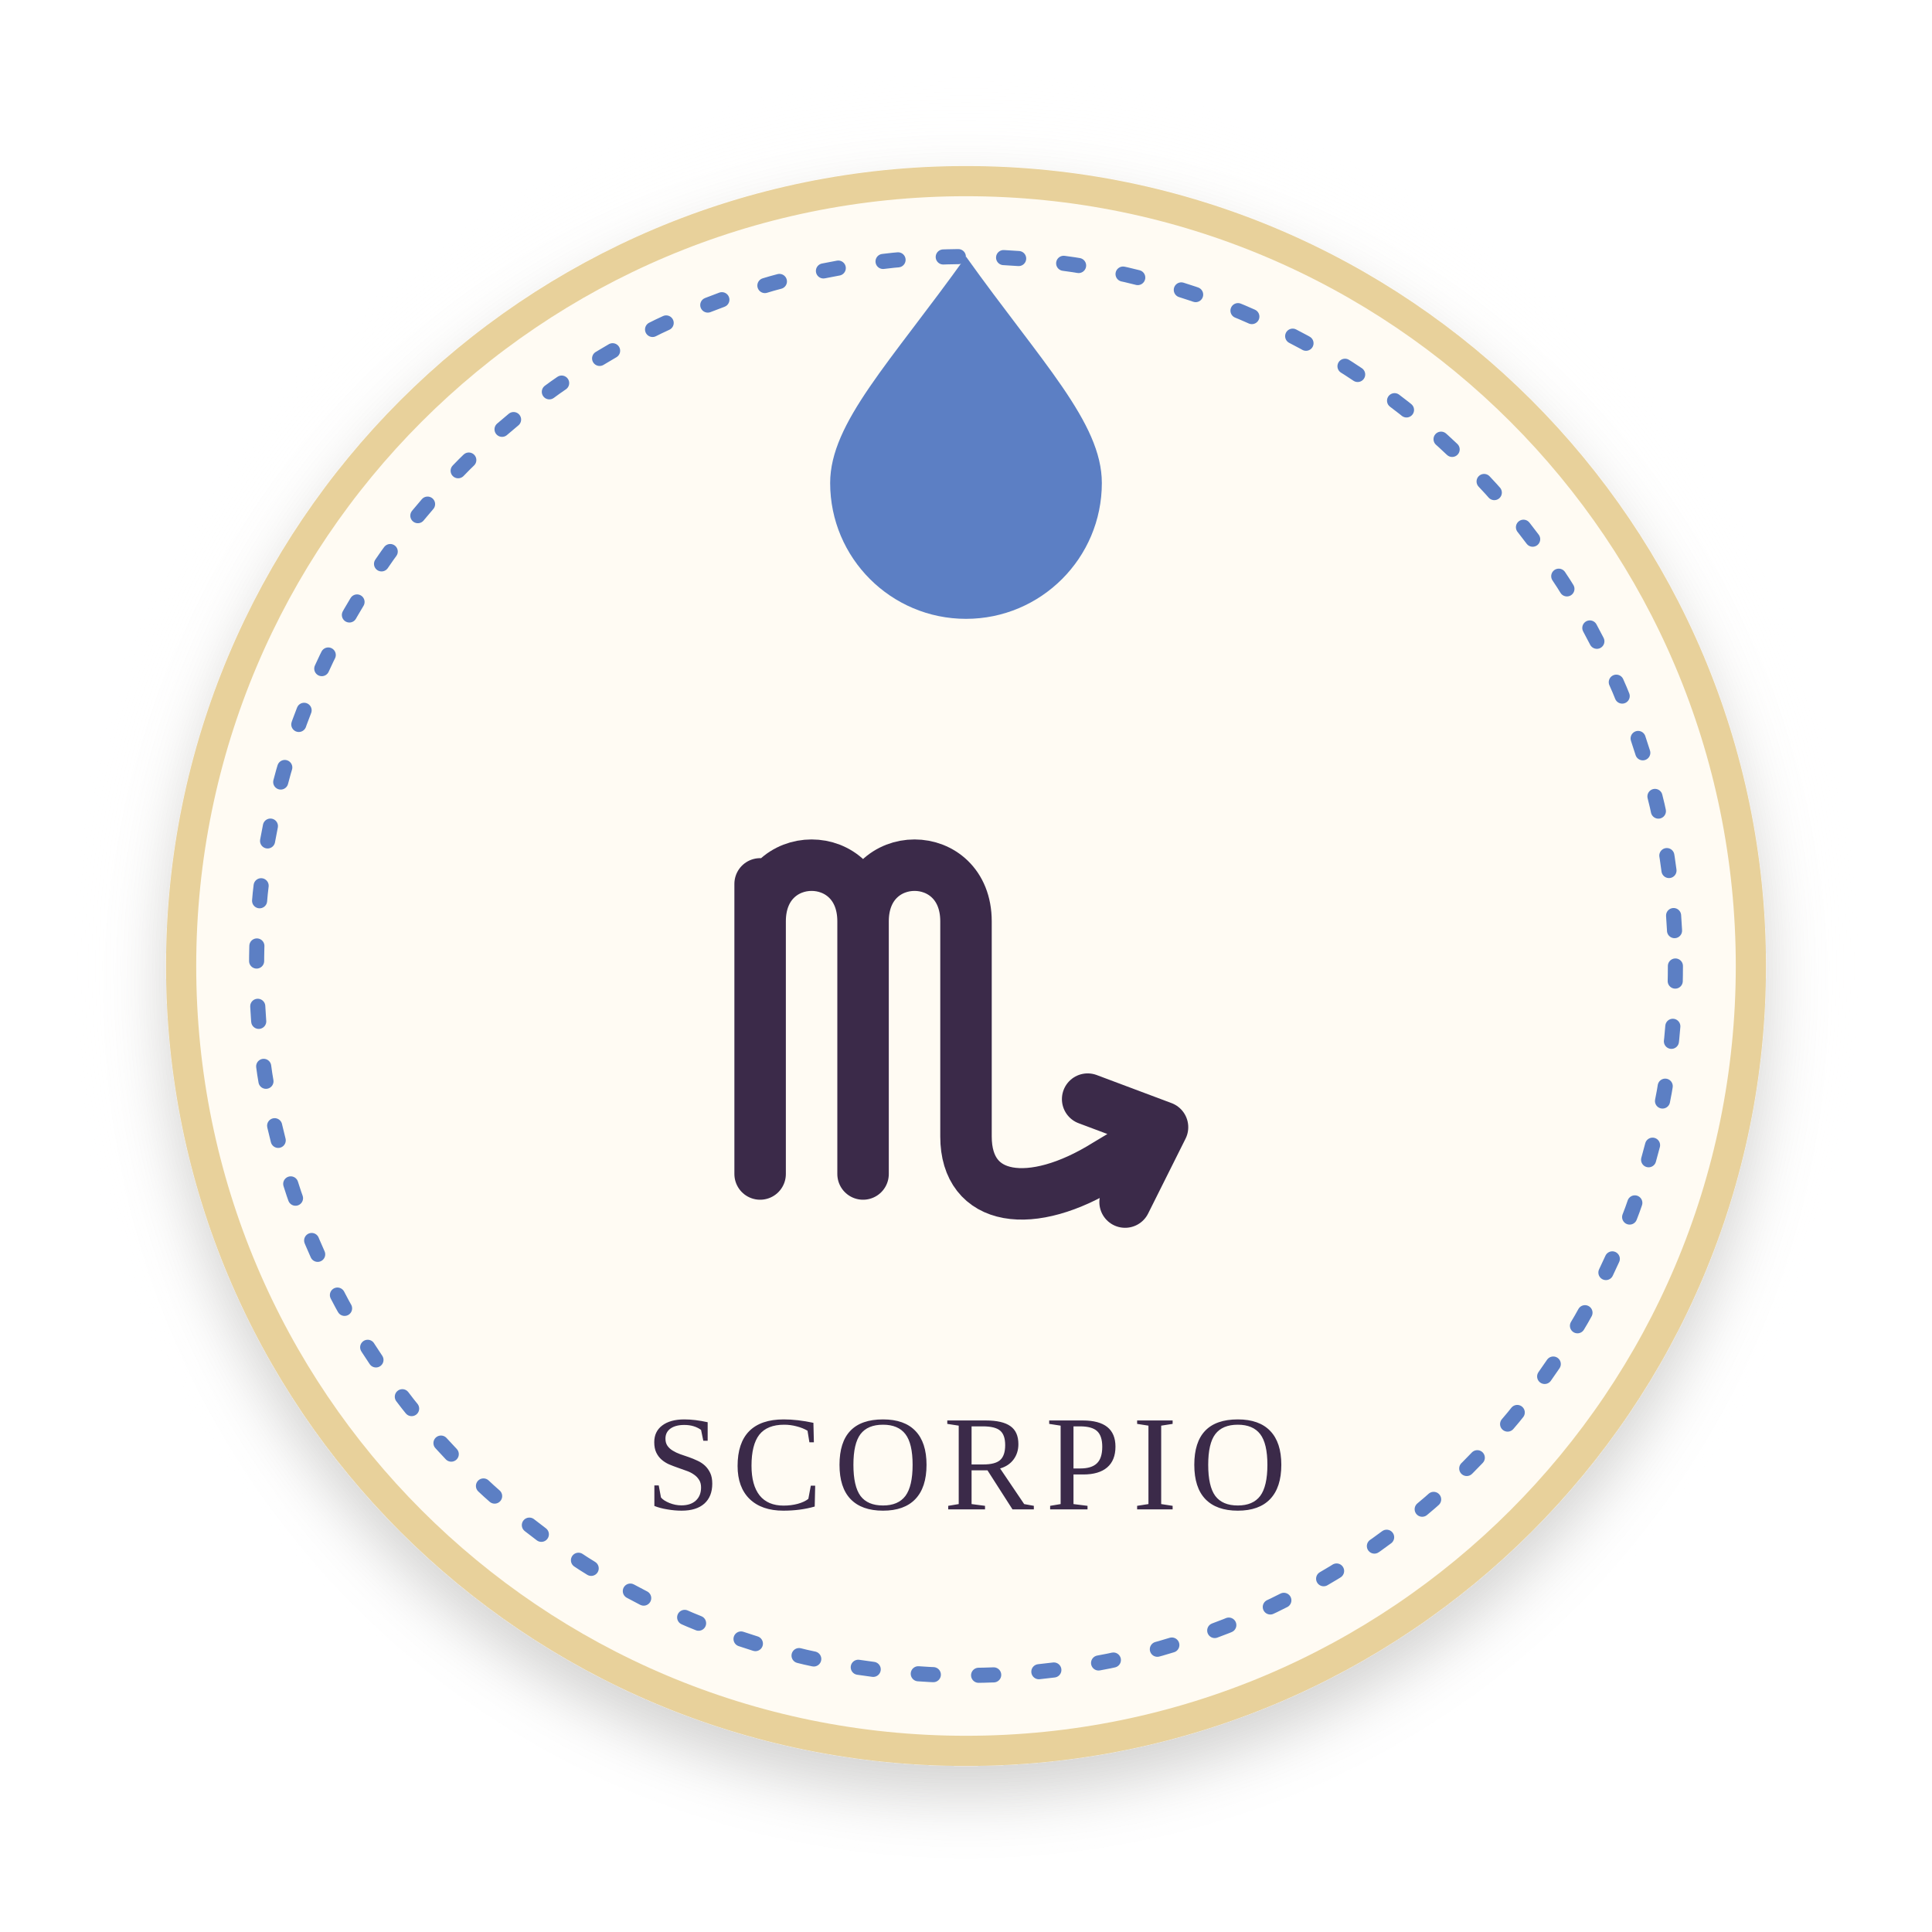
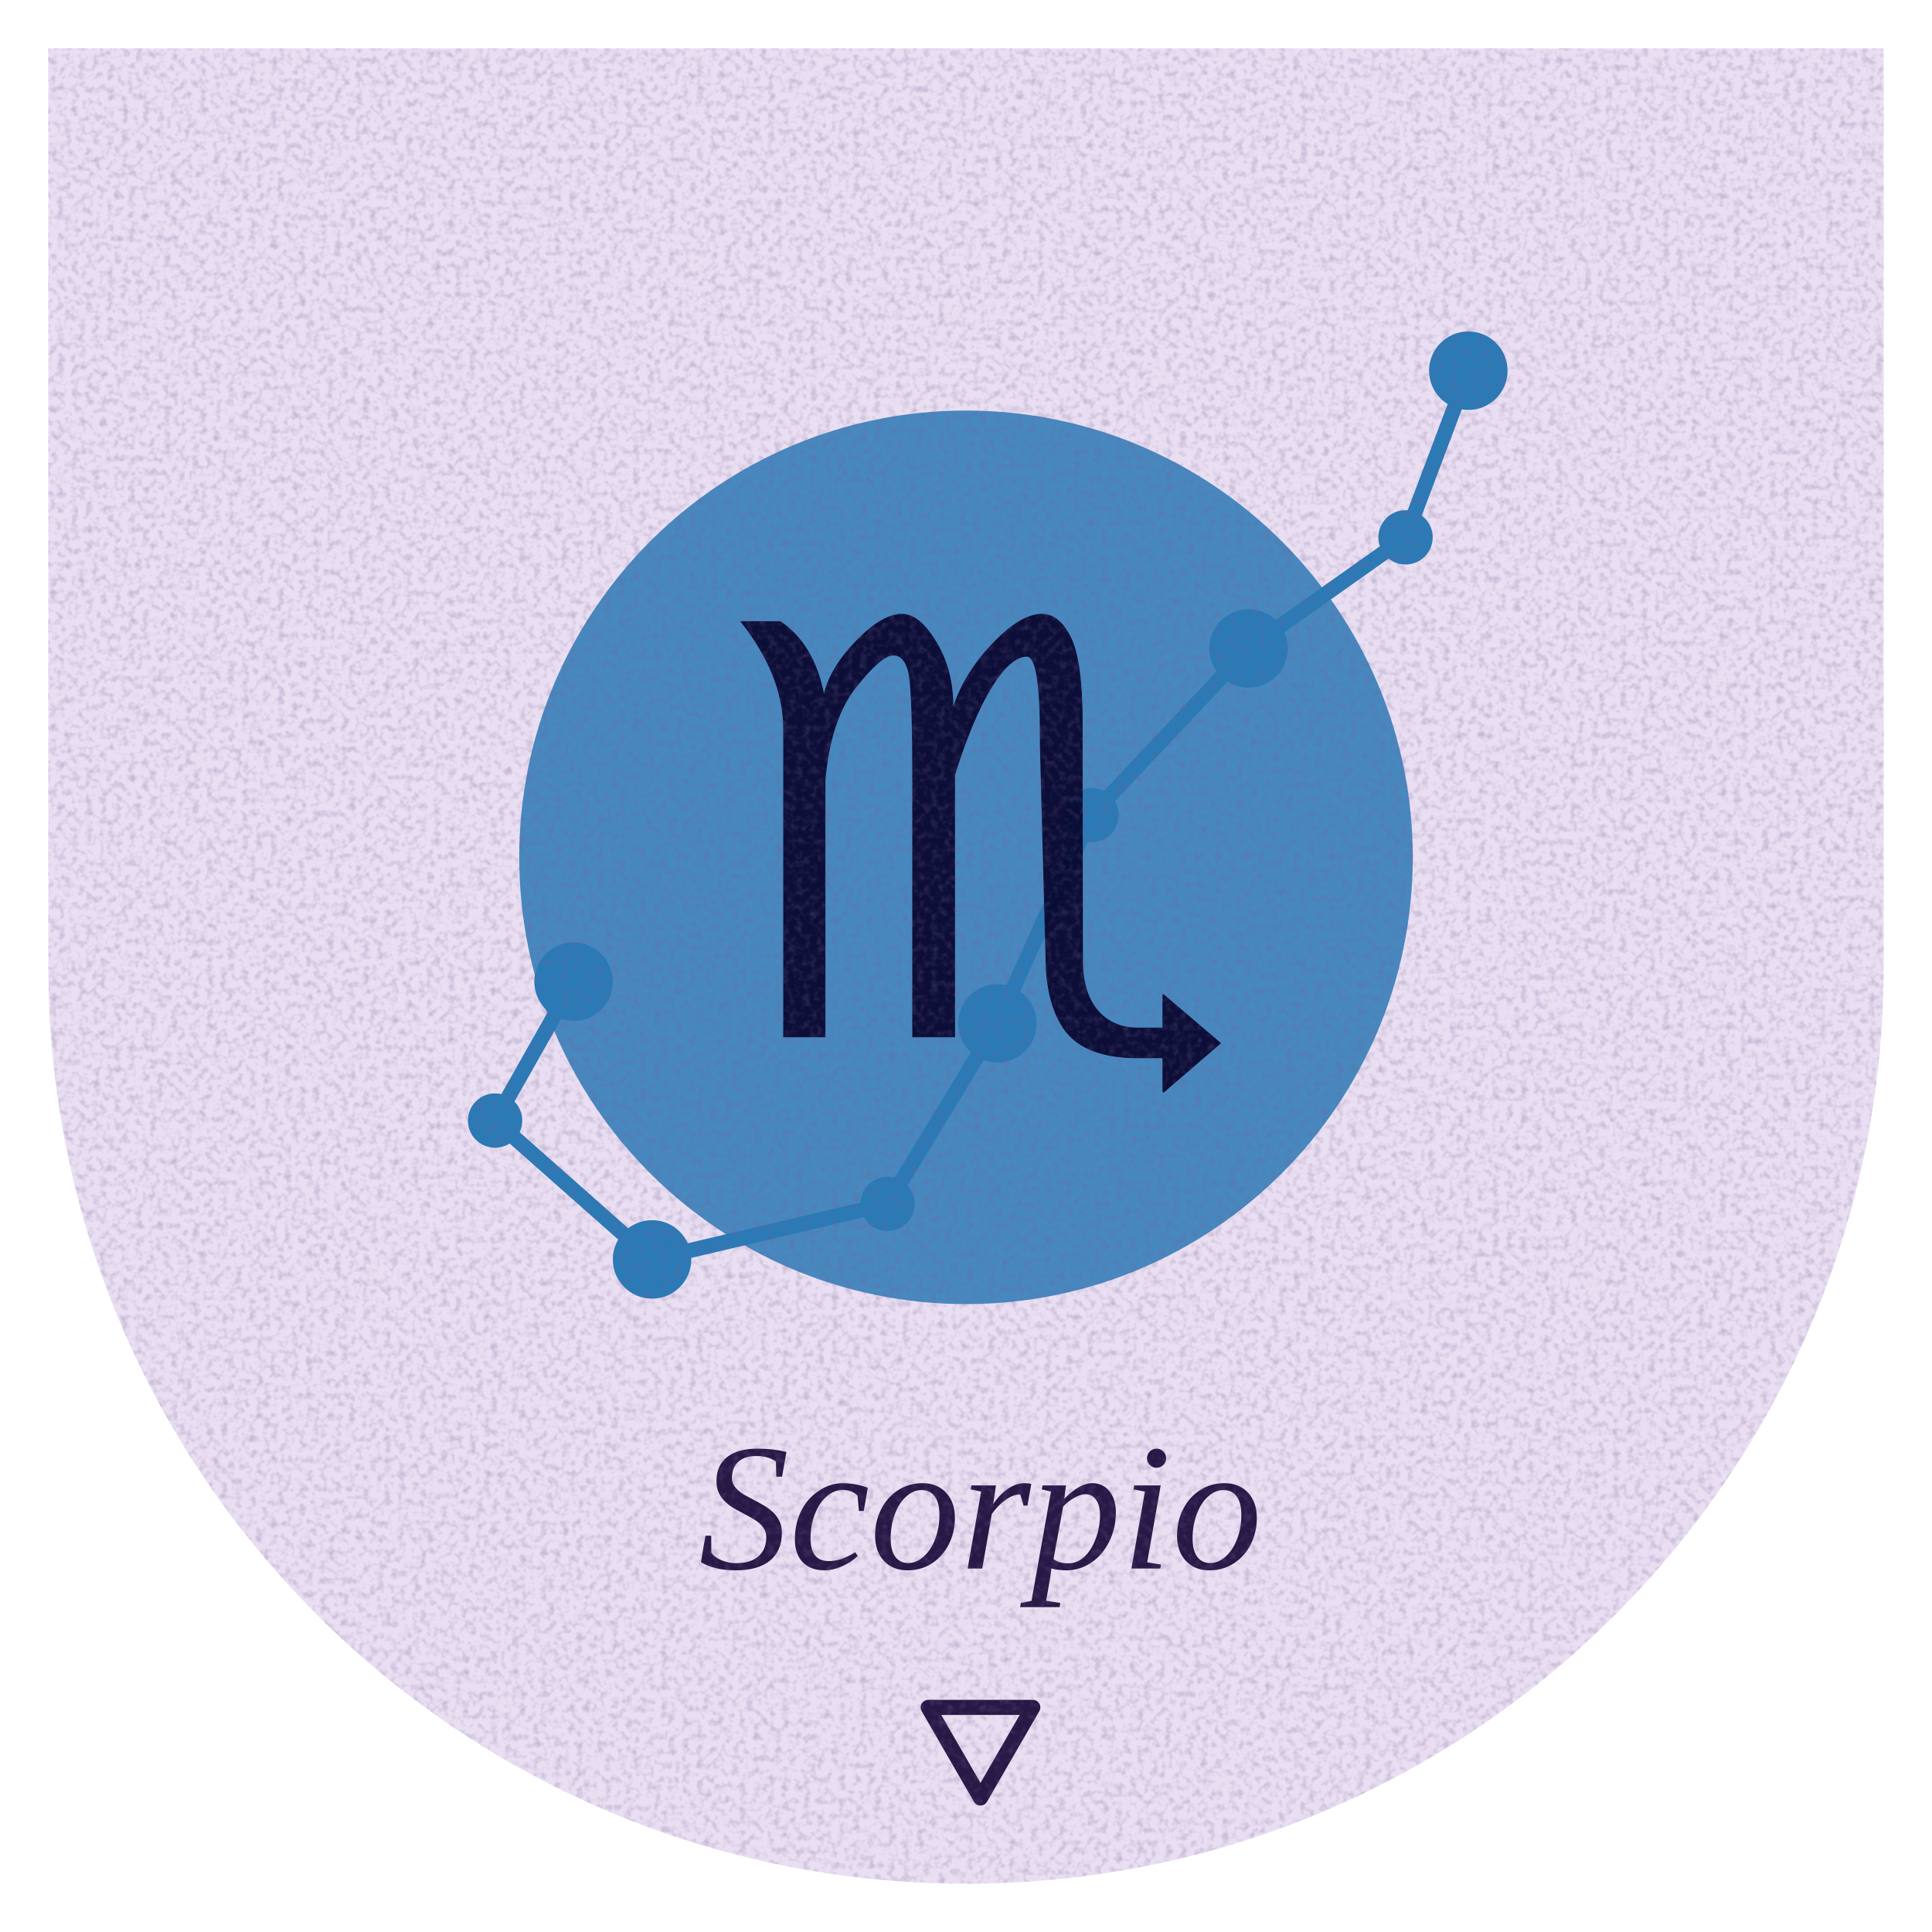
- <svg xmlns="http://www.w3.org/2000/svg" width="256" height="256" viewBox="0 0 256 256" role="img" aria-labelledby="title desc">
+ <svg xmlns="http://www.w3.org/2000/svg" width="320" height="320" viewBox="0 0 320 320" role="img" aria-labelledby="zo-scorpio-t zo-scorpio-d">
  <defs>
-     <radialGradient id="halo">
-       <stop stop-color="#fff" stop-opacity=".92" />
-       <stop offset=".55" stop-color="#F6E6C7" stop-opacity=".45" />
-       <stop offset="1" stop-color="#fff" stop-opacity="0" />
-     </radialGradient>
-     <linearGradient id="petal" x1="0" y1="0" x2="0" y2="1">
-       <stop stop-color="#5B7FC4" stop-opacity=".95" />
-       <stop offset="1" stop-color="#3B2A4A" />
-     </linearGradient>
-     <filter id="shadow" x="-20%" y="-20%" width="140%" height="150%">
-       <feGaussianBlur in="SourceAlpha" stdDeviation="4" />
-       <feOffset dy="4" />
-       <feComponentTransfer>
-         <feFuncA type="linear" slope=".17" />
-       </feComponentTransfer>
-       <feMerge>
-         <feMergeNode />
-         <feMergeNode in="SourceGraphic" />
-       </feMerge>
+     <clipPath id="zo-scorpio-clip">
+       <path d="M8 8 H312 V160 A152 152 0 0 1 8 160Z" />
+     </clipPath>
+     <filter id="zo-scorpio-grain" x="0" y="0" width="100%" height="100%">
+       <feTurbulence type="fractalNoise" baseFrequency=".85" numOctaves="2" seed="70" />
+       <feColorMatrix type="matrix" values="0 0 0 0 .17 0 0 0 0 .11 0 0 0 0 .29 0 0 0 -1.4 .78" />
    </filter>
  </defs>
-   <circle cx="128" cy="128" r="122" fill="url(#halo)" />
-   <g filter="url(#shadow)">
-     <circle cx="128" cy="128" r="104" fill="#FFFBF3" stroke="#E8D19B" stroke-width="4" />
-     <circle cx="128" cy="128" r="94" fill="none" stroke="#5B7FC4" stroke-width="2" stroke-dasharray="2 6" stroke-linecap="round" />
-     <path d="M128 34C138 48 146 56 146 64A18 18 0 0 1 110 64C110 56 118 48 128 34Z" fill="#5B7FC4" />
-     <g transform="translate(128 132) scale(.62) translate(-128 -128)">
-       <path d="M84 104V166M84 112C84 96 106 96 106 112V166M106 112C106 96 128 96 128 112V158C128 172 142 174 158 164L168 158M154 150L170 156L162 172" fill="none" stroke="#3B2A4A" stroke-width="11" stroke-linecap="round" stroke-linejoin="round" />
+   <g clip-path="url(#zo-scorpio-clip)">
+     <g fill="#EADFF2">
+       <path d="M8 8 H312 V160 A152 152 0 0 1 8 160Z" />
    </g>
-     <text x="128" y="200" text-anchor="middle" font-family="Georgia, 'Times New Roman', serif" font-size="18" letter-spacing="1.5" fill="#3B2A4A">SCORPIO</text>
+     <g style="mix-blend-mode:multiply">
+       <circle cx="160" cy="142" r="74" fill="#2E8BC0" opacity=".85" />
+       <line x1="243.2" y1="61.4" x2="232.8" y2="89" stroke="#2E8BC0" stroke-width="2.5" stroke-linecap="round" />
+       <line x1="232.8" y1="89" x2="206.8" y2="107.4" stroke="#2E8BC0" stroke-width="2.5" stroke-linecap="round" />
+       <line x1="206.8" y1="107.4" x2="180.8" y2="135" stroke="#2E8BC0" stroke-width="2.5" stroke-linecap="round" />
+       <line x1="180.8" y1="135" x2="165.2" y2="169.5" stroke="#2E8BC0" stroke-width="2.5" stroke-linecap="round" />
+       <line x1="165.2" y1="169.5" x2="147" y2="199.4" stroke="#2E8BC0" stroke-width="2.5" stroke-linecap="round" />
+       <line x1="147" y1="199.4" x2="108" y2="208.6" stroke="#2E8BC0" stroke-width="2.5" stroke-linecap="round" />
+       <line x1="108" y1="208.6" x2="82" y2="185.6" stroke="#2E8BC0" stroke-width="2.5" stroke-linecap="round" />
+       <line x1="82" y1="185.6" x2="95" y2="162.6" stroke="#2E8BC0" stroke-width="2.5" stroke-linecap="round" />
+       <circle cx="243.2" cy="61.4" r="6.5" fill="#2E8BC0" />
+       <circle cx="232.8" cy="89" r="4.5" fill="#2E8BC0" />
+       <circle cx="206.8" cy="107.4" r="6.5" fill="#2E8BC0" />
+       <circle cx="180.8" cy="135" r="4.5" fill="#2E8BC0" />
+       <circle cx="165.2" cy="169.5" r="6.5" fill="#2E8BC0" />
+       <circle cx="147" cy="199.4" r="4.5" fill="#2E8BC0" />
+       <circle cx="108" cy="208.6" r="6.5" fill="#2E8BC0" />
+       <circle cx="82" cy="185.6" r="4.5" fill="#2E8BC0" />
+       <circle cx="95" cy="162.6" r="6.5" fill="#2E8BC0" />
+     </g>
+     <g style="mix-blend-mode:multiply" transform="translate(2.4 1.8)">
+       <text x="160" y="170" text-anchor="middle" font-family="'Apple Symbols','Segoe UI Symbol','Noto Sans Symbols 2','DejaVu Sans',serif" font-size="96" fill="#2B1B4A">♏︎</text>
+       <text x="160" y="258" text-anchor="middle" font-family="Georgia,'Times New Roman',serif" font-style="italic" font-size="30" fill="#2B1B4A">Scorpio</text>
+       <polygon points="160,296 151.34,281 168.66,281" fill="none" stroke="#2B1B4A" stroke-width="2.5" stroke-linejoin="round" />
+     </g>
+     <rect width="320" height="320" filter="url(#zo-scorpio-grain)" opacity=".5" />
  </g>
</svg>
